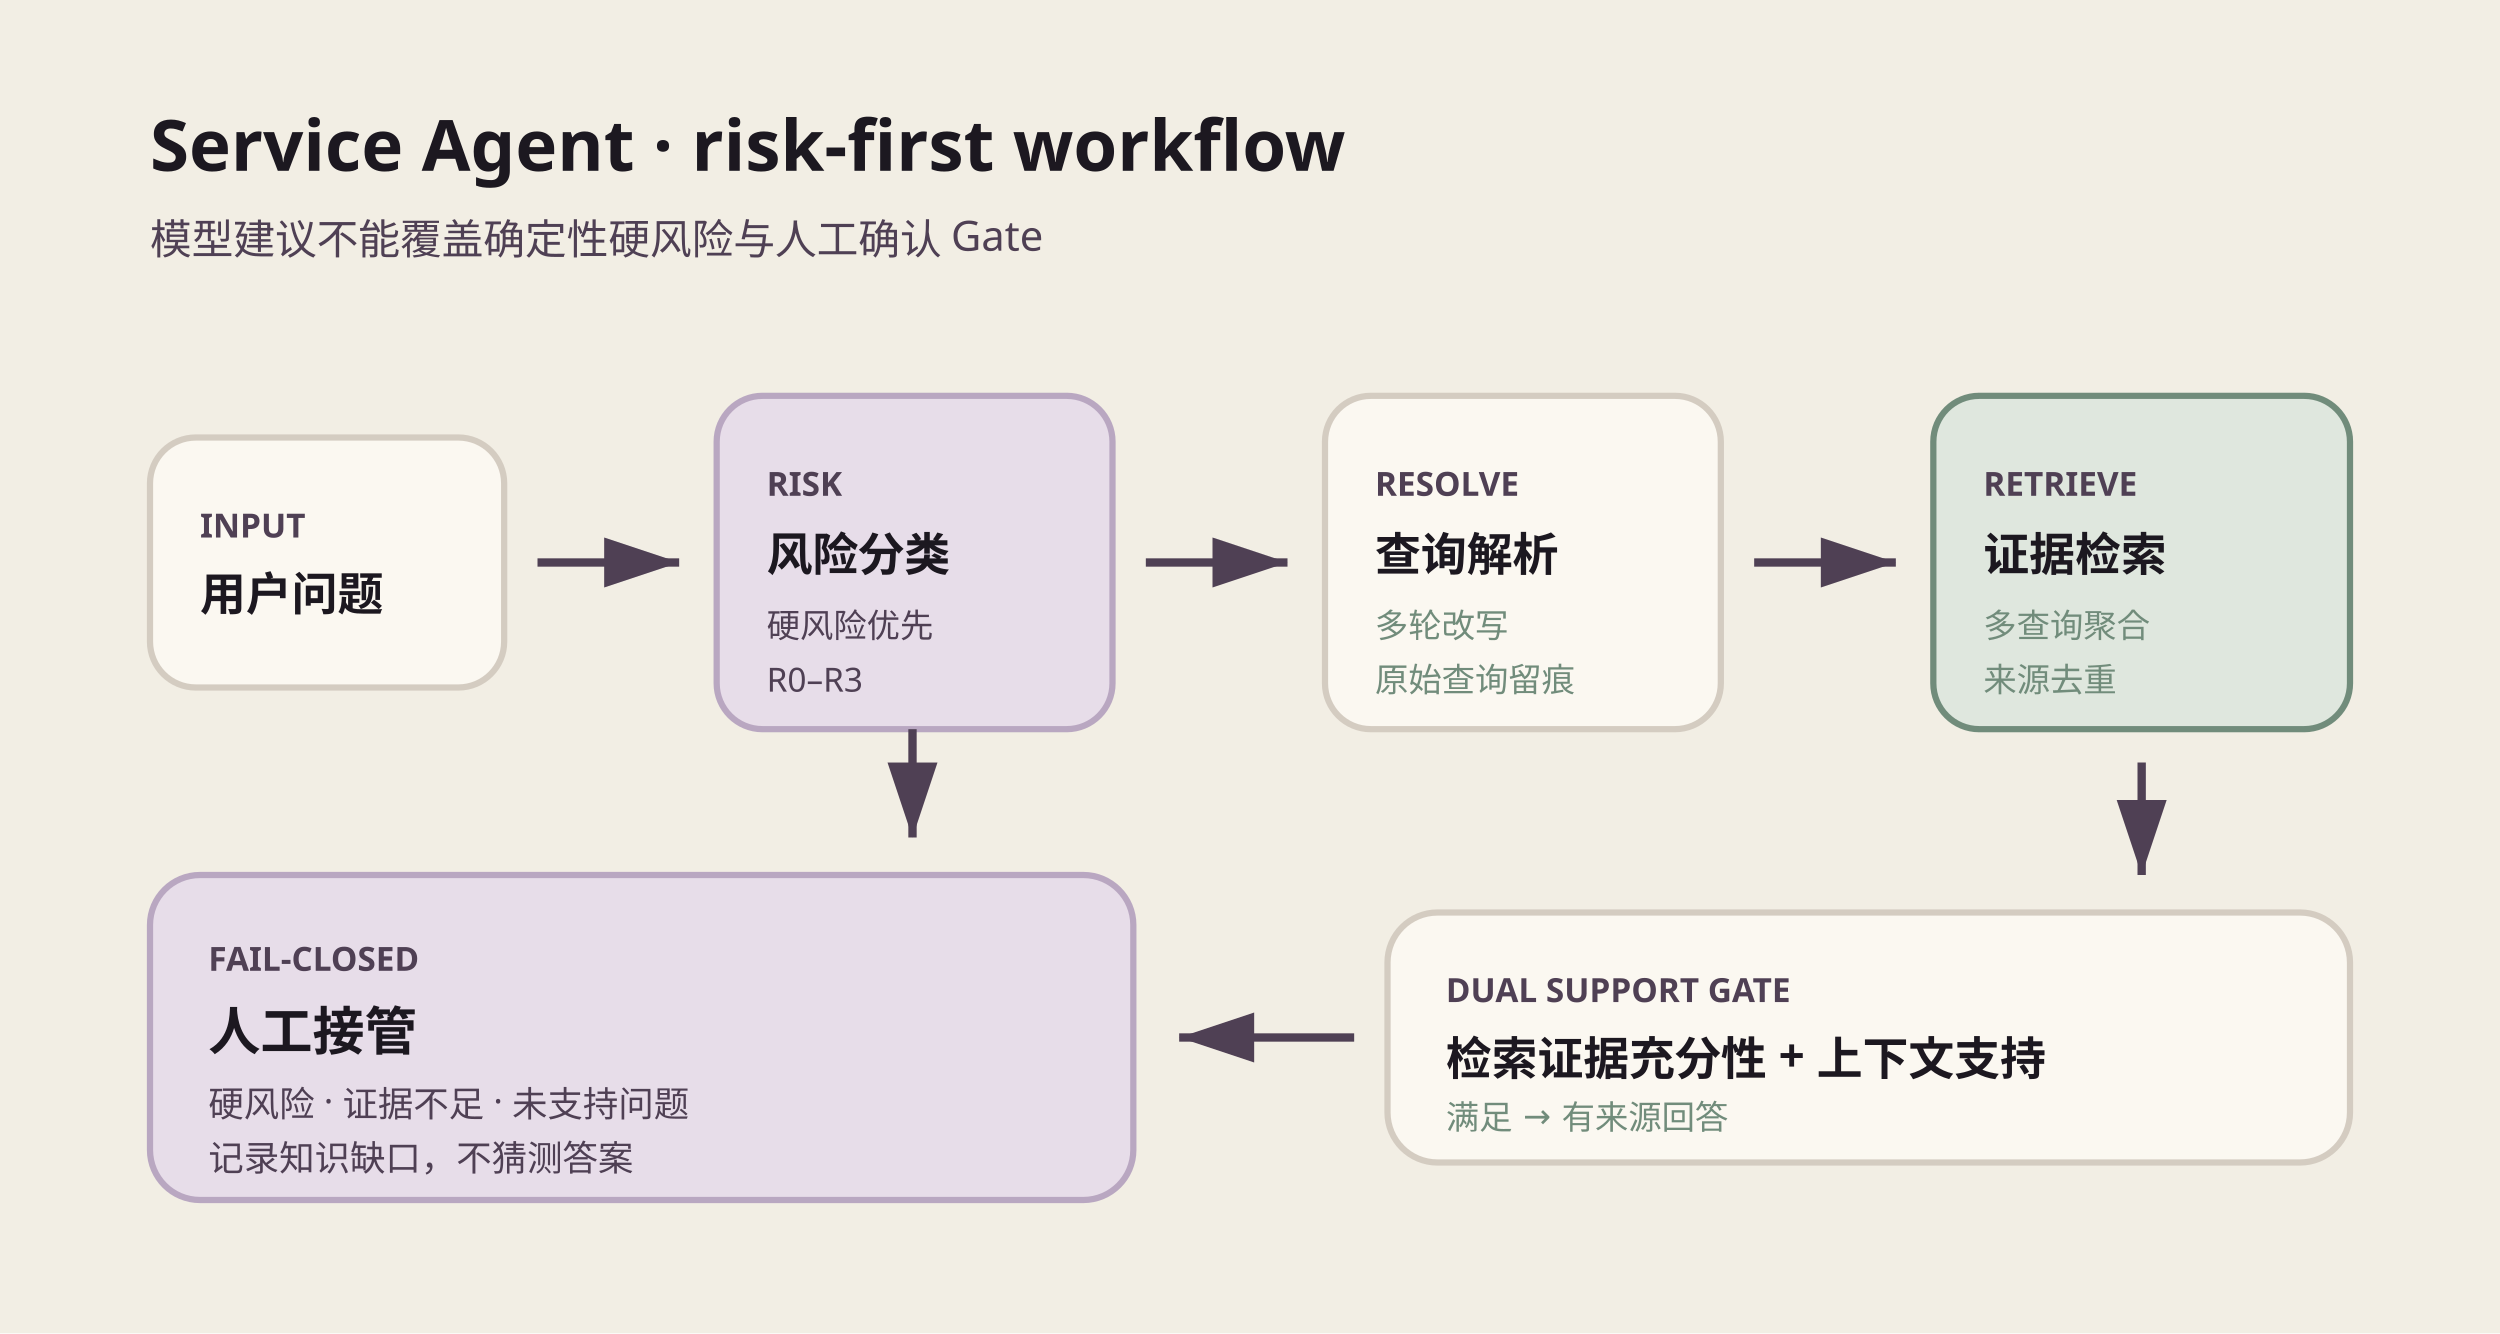
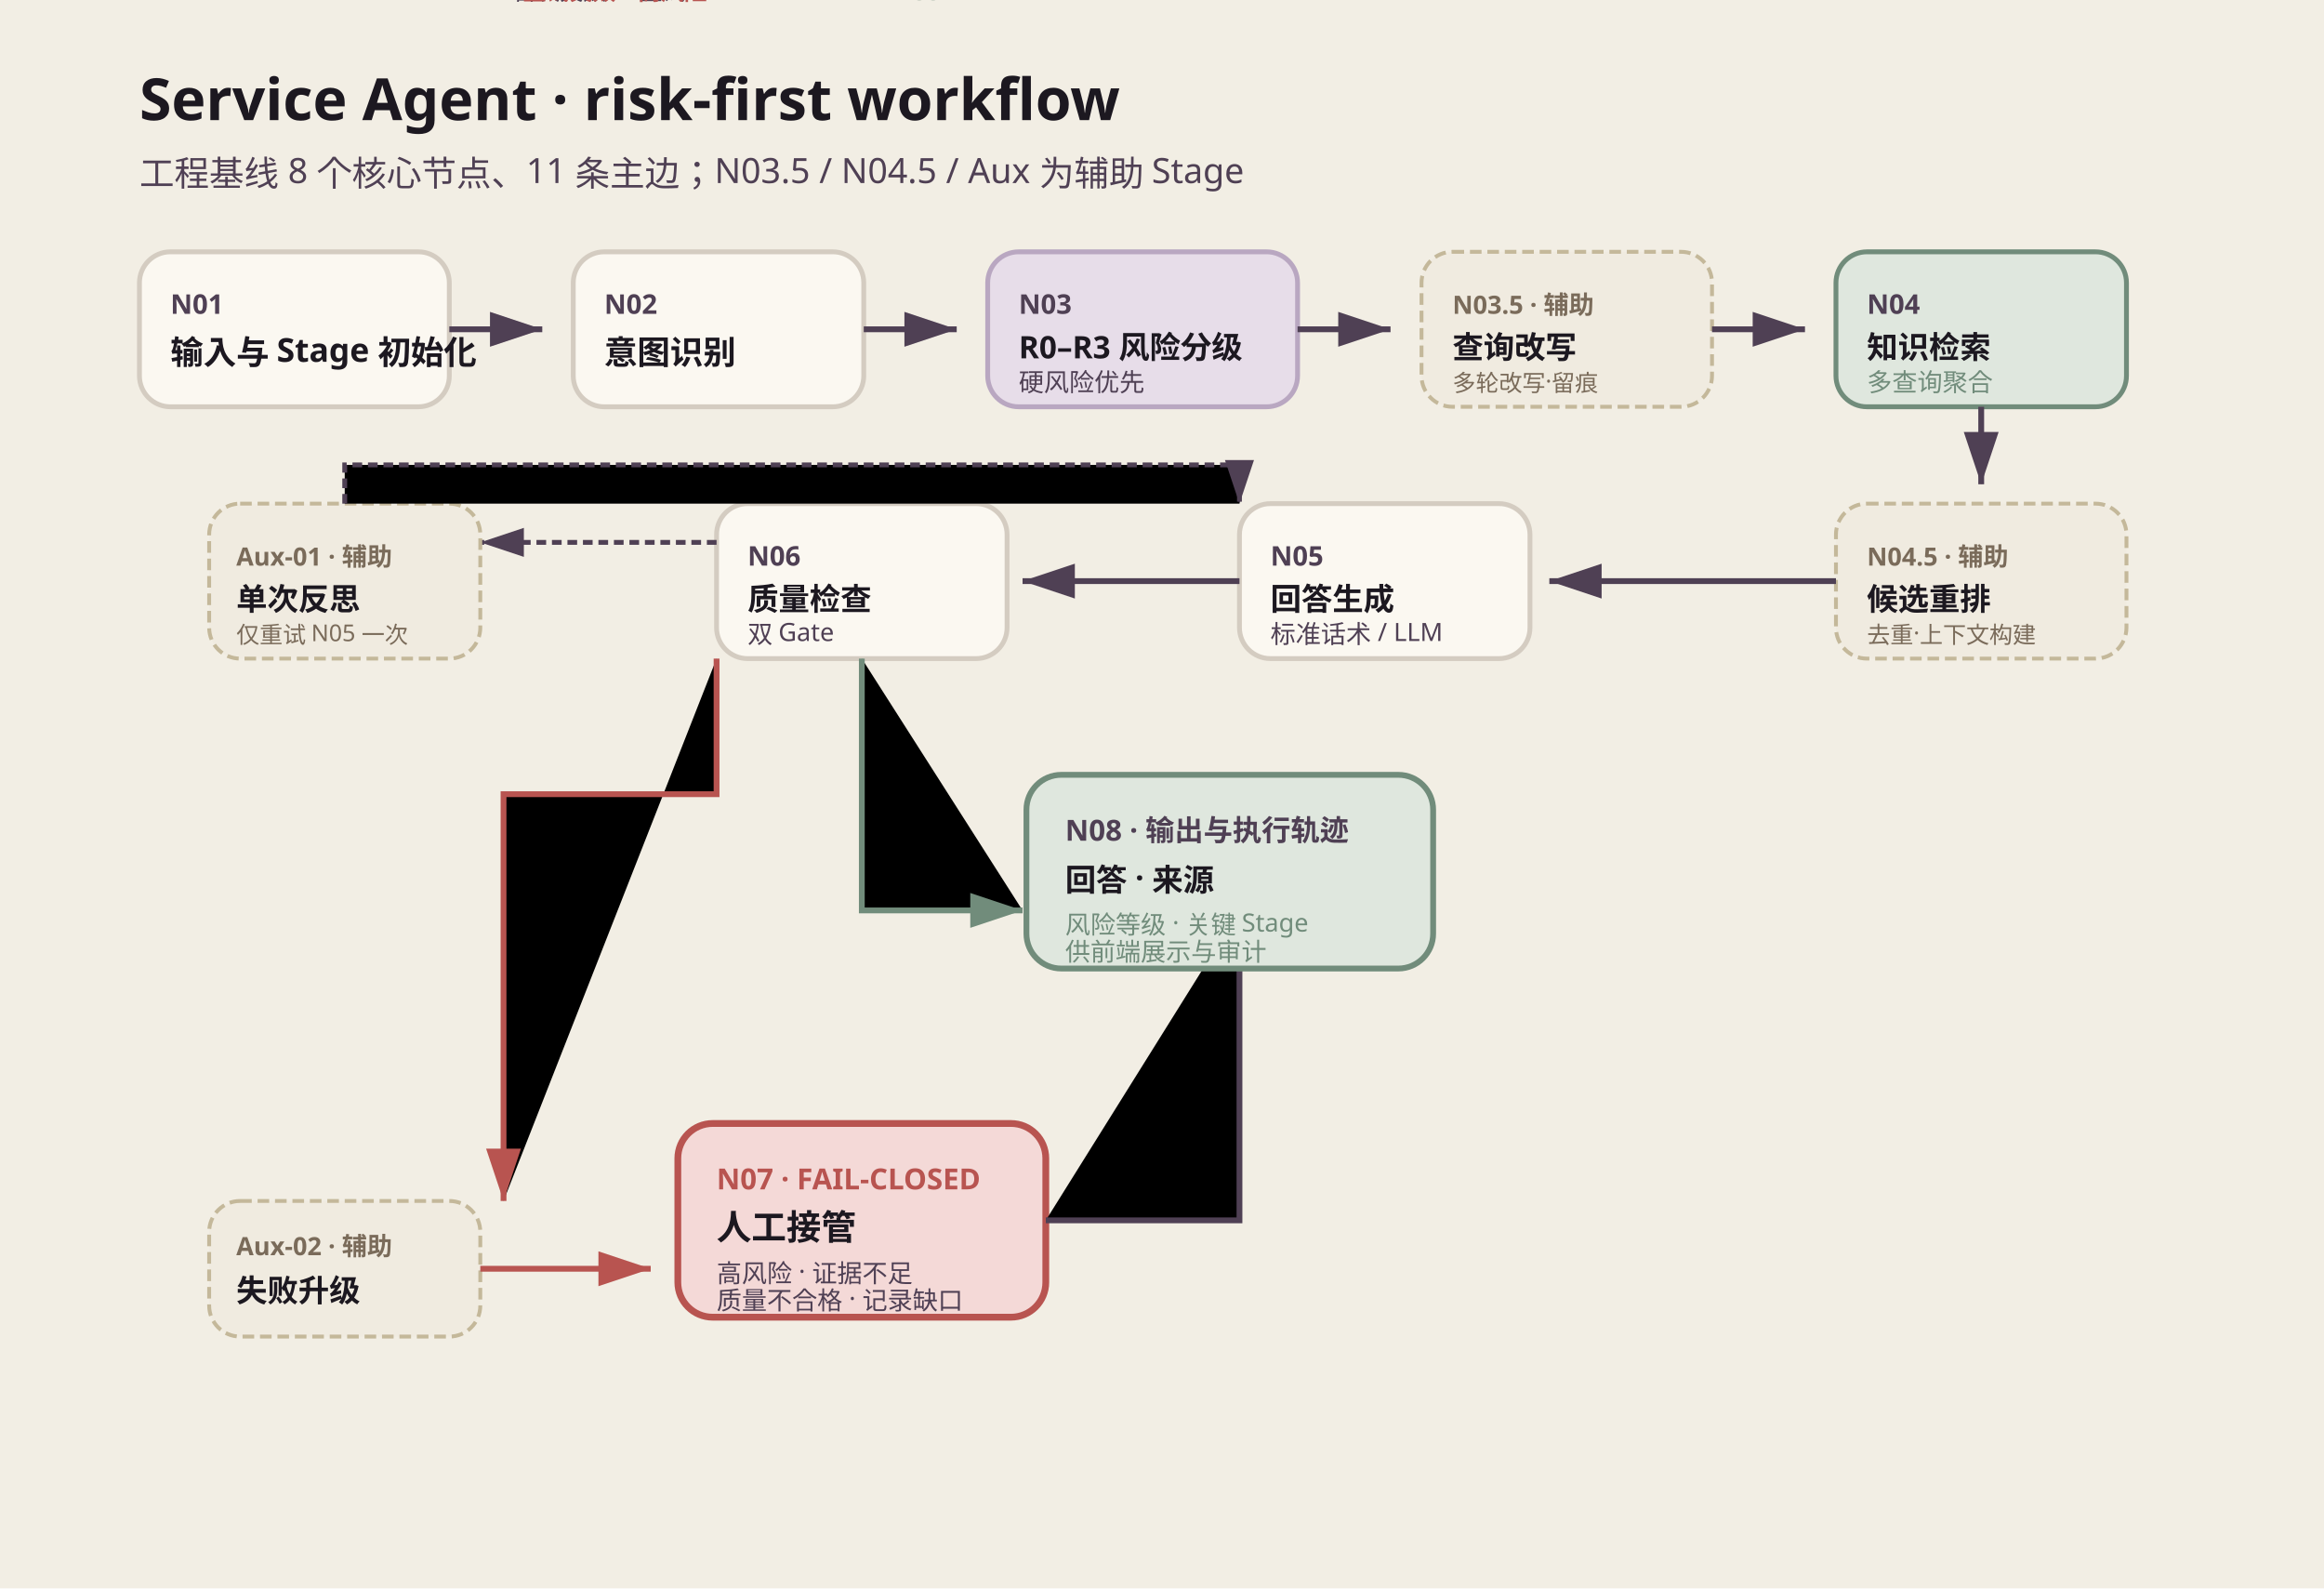
- <svg xmlns="http://www.w3.org/2000/svg" viewBox="0 0 1200 640" role="img" aria-labelledby="title desc">
-   <rect width="1200" height="640" fill="#F2EEE4" />
-   <text x="72" y="82" fill="#1C1820" font-size="34" font-family="sans-serif" font-weight="700">Service Agent · risk-first workflow</text>
-   <text x="72" y="122" fill="#4F4054" font-size="20" font-family="sans-serif">模型建议不能覆盖确定性硬风险与人工确认 Gate</text>
-   <g font-family="sans-serif">
-     <g transform="translate(72 210)">
-       <rect width="170" height="120" rx="22" fill="#FBF8F1" stroke="#D4CCC1" stroke-width="3" />
-       <text x="24" y="48" fill="#4F4054" font-size="16" font-weight="700">INPUT</text>
-       <text x="24" y="83" fill="#1C1820" font-size="22" font-weight="700">用户问题</text>
-     </g>
-     <path d="M258 270 H326" stroke="#4F4054" stroke-width="4" marker-end="url(#arrow)" />
-     <g transform="translate(344 190)">
-       <rect width="190" height="160" rx="22" fill="#E7DDE9" stroke="#B9A7C1" stroke-width="3" />
-       <text x="24" y="48" fill="#4F4054" font-size="16" font-weight="700">RISK</text>
-       <text x="24" y="84" fill="#1C1820" font-size="22" font-weight="700">风险分类</text>
-       <text x="24" y="116" fill="#4F4054" font-size="16">硬风险优先</text>
-       <text x="24" y="142" fill="#4F4054" font-size="16">R0–R3</text>
-     </g>
-     <path d="M550 270 H618" stroke="#4F4054" stroke-width="4" marker-end="url(#arrow)" />
-     <g transform="translate(636 190)">
-       <rect width="190" height="160" rx="22" fill="#FBF8F1" stroke="#D4CCC1" stroke-width="3" />
-       <text x="24" y="48" fill="#4F4054" font-size="16" font-weight="700">RESOLVE</text>
-       <text x="24" y="84" fill="#1C1820" font-size="22" font-weight="700">查询解析</text>
-       <text x="24" y="116" fill="#718C7B" font-size="16">多轮改写</text>
-       <text x="24" y="142" fill="#718C7B" font-size="16">原始查询留痕</text>
-     </g>
-     <path d="M842 270 H910" stroke="#4F4054" stroke-width="4" marker-end="url(#arrow)" />
-     <g transform="translate(928 190)">
-       <rect width="200" height="160" rx="22" fill="#DFE7DE" stroke="#718C7B" stroke-width="3" />
-       <text x="24" y="48" fill="#4F4054" font-size="16" font-weight="700">RETRIEVE</text>
-       <text x="24" y="84" fill="#1C1820" font-size="22" font-weight="700">证据检索</text>
-       <text x="24" y="116" fill="#718C7B" font-size="16">多查询聚合</text>
-       <text x="24" y="142" fill="#718C7B" font-size="16">来源去重</text>
-     </g>
-     <path d="M1028 366 V420" stroke="#4F4054" stroke-width="4" marker-end="url(#arrow)" />
-     <g transform="translate(666 438)">
-       <rect width="462" height="120" rx="24" fill="#FBF8F1" stroke="#D4CCC1" stroke-width="3" />
-       <text x="28" y="43" fill="#4F4054" font-size="16" font-weight="700">DUAL SUPPORT GATE</text>
-       <text x="28" y="78" fill="#1C1820" font-size="22" font-weight="700">检索证据充分性 + 上下文支持</text>
-       <text x="28" y="104" fill="#718C7B" font-size="16">满足 → 有来源回答</text>
-     </g>
-     <path d="M650 498 H566" stroke="#4F4054" stroke-width="4" marker-end="url(#arrow)" />
-     <g transform="translate(72 420)">
-       <rect width="472" height="156" rx="24" fill="#E7DDE9" stroke="#B9A7C1" stroke-width="3" />
-       <text x="28" y="46" fill="#4F4054" font-size="16" font-weight="700">FAIL-CLOSED</text>
-       <text x="28" y="84" fill="#1C1820" font-size="25" font-weight="700">人工接管</text>
-       <text x="28" y="116" fill="#4F4054" font-size="17">硬风险 · 证据不足 · 未支持问题</text>
-       <text x="28" y="142" fill="#4F4054" font-size="17">记录知识缺口，不猜测答案</text>
-     </g>
-     <path d="M438 350 V402" stroke="#4F4054" stroke-width="4" marker-end="url(#arrow)" />
-   </g>
+ <svg xmlns="http://www.w3.org/2000/svg" viewBox="0 0 1200 820" role="img" aria-labelledby="title desc">
+   <rect width="1200" height="820" fill="#F2EEE4" />
+   <text x="72" y="62" fill="#1C1820" font-size="30" font-family="sans-serif" font-weight="700">Service Agent · risk-first workflow</text>
+   <text x="72" y="96" fill="#4F4054" font-size="18" font-family="sans-serif">工程基线 8 个核心节点、11 条主边；N03.5 / N04.5 / Aux 为辅助 Stage</text>
  <defs>
    <marker id="arrow" markerWidth="10" markerHeight="10" refX="9" refY="3" orient="auto">
      <path d="M0,0 L0,6 L9,3 z" fill="#4F4054" />
    </marker>
+     <marker id="arrowRed" markerWidth="10" markerHeight="10" refX="9" refY="3" orient="auto">
+       <path d="M0,0 L0,6 L9,3 z" fill="#B85450" />
+     </marker>
+     <marker id="arrowGreen" markerWidth="10" markerHeight="10" refX="9" refY="3" orient="auto">
+       <path d="M0,0 L0,6 L9,3 z" fill="#718C7B" />
+     </marker>
  </defs>
+   <g font-family="sans-serif">
+     <g transform="translate(72 130)">
+       <rect width="160" height="80" rx="16" fill="#FBF8F1" stroke="#D4CCC1" stroke-width="2.5" />
+       <text x="16" y="32" fill="#4F4054" font-size="14" font-weight="700">N01</text>
+       <text x="16" y="58" fill="#1C1820" font-size="17" font-weight="700">输入与 Stage 初始化</text>
+     </g>
+     <path d="M232 170 H280" stroke="#4F4054" stroke-width="3" marker-end="url(#arrow)" />
+     <g transform="translate(296 130)">
+       <rect width="150" height="80" rx="16" fill="#FBF8F1" stroke="#D4CCC1" stroke-width="2.5" />
+       <text x="16" y="32" fill="#4F4054" font-size="14" font-weight="700">N02</text>
+       <text x="16" y="58" fill="#1C1820" font-size="17" font-weight="700">意图识别</text>
+     </g>
+     <path d="M446 170 H494" stroke="#4F4054" stroke-width="3" marker-end="url(#arrow)" />
+     <g transform="translate(510 130)">
+       <rect width="160" height="80" rx="16" fill="#E7DDE9" stroke="#B9A7C1" stroke-width="2.5" />
+       <text x="16" y="32" fill="#4F4054" font-size="14" font-weight="700">N03</text>
+       <text x="16" y="55" fill="#1C1820" font-size="16" font-weight="700">R0–R3 风险分级</text>
+       <text x="16" y="72" fill="#4F4054" font-size="13">硬风险优先</text>
+     </g>
+     <path d="M670 170 H718" stroke="#4F4054" stroke-width="3" marker-end="url(#arrow)" />
+     <g transform="translate(734 130)">
+       <rect width="150" height="80" rx="16" fill="#F0EBE0" stroke="#C4B89A" stroke-width="2" stroke-dasharray="6 3" />
+       <text x="16" y="32" fill="#7A6B5A" font-size="13" font-weight="700">N03.5 · 辅助</text>
+       <text x="16" y="55" fill="#1C1820" font-size="16" font-weight="700">查询改写</text>
+       <text x="16" y="72" fill="#7A6B5A" font-size="12">多轮改写·留痕</text>
+     </g>
+     <path d="M884 170 H932" stroke="#4F4054" stroke-width="3" marker-end="url(#arrow)" />
+     <g transform="translate(948 130)">
+       <rect width="150" height="80" rx="16" fill="#DFE7DE" stroke="#718C7B" stroke-width="2.5" />
+       <text x="16" y="32" fill="#4F4054" font-size="14" font-weight="700">N04</text>
+       <text x="16" y="55" fill="#1C1820" font-size="16" font-weight="700">知识检索</text>
+       <text x="16" y="72" fill="#718C7B" font-size="13">多查询聚合</text>
+     </g>
+     <path d="M1023 210 V250" stroke="#4F4054" stroke-width="3" marker-end="url(#arrow)" />
+     <g transform="translate(948 260)">
+       <rect width="150" height="80" rx="16" fill="#F0EBE0" stroke="#C4B89A" stroke-width="2" stroke-dasharray="6 3" />
+       <text x="16" y="32" fill="#7A6B5A" font-size="13" font-weight="700">N04.5 · 辅助</text>
+       <text x="16" y="55" fill="#1C1820" font-size="16" font-weight="700">候选重排</text>
+       <text x="16" y="72" fill="#7A6B5A" font-size="12">去重·上下文构建</text>
+     </g>
+     <path d="M948 300 H800" stroke="#4F4054" stroke-width="3" marker-end="url(#arrow)" />
+     <g transform="translate(640 260)">
+       <rect width="150" height="80" rx="16" fill="#FBF8F1" stroke="#D4CCC1" stroke-width="2.5" />
+       <text x="16" y="32" fill="#4F4054" font-size="14" font-weight="700">N05</text>
+       <text x="16" y="55" fill="#1C1820" font-size="16" font-weight="700">回答生成</text>
+       <text x="16" y="72" fill="#4F4054" font-size="13">标准话术 / LLM</text>
+     </g>
+     <path d="M640 300 H528" stroke="#4F4054" stroke-width="3" marker-end="url(#arrow)" />
+     <g transform="translate(370 260)">
+       <rect width="150" height="80" rx="16" fill="#FBF8F1" stroke="#D4CCC1" stroke-width="2.5" />
+       <text x="16" y="32" fill="#4F4054" font-size="14" font-weight="700">N06</text>
+       <text x="16" y="55" fill="#1C1820" font-size="16" font-weight="700">质量检查</text>
+       <text x="16" y="72" fill="#4F4054" font-size="13">双 Gate</text>
+     </g>
+     <path d="M445 340 V470 H528" stroke="#718C7B" stroke-width="3" marker-end="url(#arrowGreen)" />
+     <text x="455 430" fill="#718C7B" font-size="13" font-weight="700">PASS</text>
+     <path d="M370 280 H248" stroke="#4F4054" stroke-width="2.5" stroke-dasharray="5 3" marker-end="url(#arrow)" />
+     <text x="265 270" fill="#4F4054" font-size="12">首次失败</text>
+     <g transform="translate(108 260)">
+       <rect width="140" height="80" rx="16" fill="#F0EBE0" stroke="#C4B89A" stroke-width="2" stroke-dasharray="6 3" />
+       <text x="14" y="32" fill="#7A6B5A" font-size="13" font-weight="700">Aux-01 · 辅助</text>
+       <text x="14" y="55" fill="#1C1820" font-size="16" font-weight="700">单次反思</text>
+       <text x="14" y="72" fill="#7A6B5A" font-size="12">仅重试 N05 一次</text>
+     </g>
+     <path d="M178 260 V240 H640 V260" stroke="#4F4054" stroke-width="2.5" stroke-dasharray="5 3" marker-end="url(#arrow)" />
+     <text x="330 232" fill="#4F4054" font-size="12">重试 N05</text>
+     <path d="M370 340 V410 H260 V620" stroke="#B85450" stroke-width="3" marker-end="url(#arrowRed)" />
+     <text x="270 400" fill="#B85450" font-size="12" font-weight="700">重试失败 / 高风险</text>
+     <g transform="translate(108 620)">
+       <rect width="140" height="70" rx="16" fill="#F0EBE0" stroke="#C4B89A" stroke-width="2" stroke-dasharray="6 3" />
+       <text x="14" y="28" fill="#7A6B5A" font-size="13" font-weight="700">Aux-02 · 辅助</text>
+       <text x="14" y="52" fill="#1C1820" font-size="16" font-weight="700">失败升级</text>
+     </g>
+     <path d="M248 655 H336" stroke="#B85450" stroke-width="3" marker-end="url(#arrowRed)" />
+     <g transform="translate(350 580)">
+       <rect width="190" height="100" rx="18" fill="#F4D9D7" stroke="#B85450" stroke-width="3.5" />
+       <text x="20" y="34" fill="#B85450" font-size="15" font-weight="700">N07 · FAIL-CLOSED</text>
+       <text x="20" y="60" fill="#1C1820" font-size="18" font-weight="700">人工接管</text>
+       <text x="20" y="82" fill="#4F4054" font-size="13">高风险 · 证据不足</text>
+       <text x="20" y="96" fill="#4F4054" font-size="13">质量不合格 · 记录缺口</text>
+     </g>
+     <path d="M540 630 H640 V470" stroke="#4F4054" stroke-width="3" marker-end="url(#arrow)" />
+     <g transform="translate(530 400)">
+       <rect width="210" height="100" rx="18" fill="#DFE7DE" stroke="#718C7B" stroke-width="3" />
+       <text x="20" y="34" fill="#4F4054" font-size="15" font-weight="700">N08 · 输出与执行轨迹</text>
+       <text x="20" y="60" fill="#1C1820" font-size="16" font-weight="700">回答 · 来源</text>
+       <text x="20" y="82" fill="#718C7B" font-size="13">风险等级 · 关键 Stage</text>
+       <text x="20" y="96" fill="#718C7B" font-size="13">供前端展示与审计</text>
+     </g>
+   </g>
</svg>
